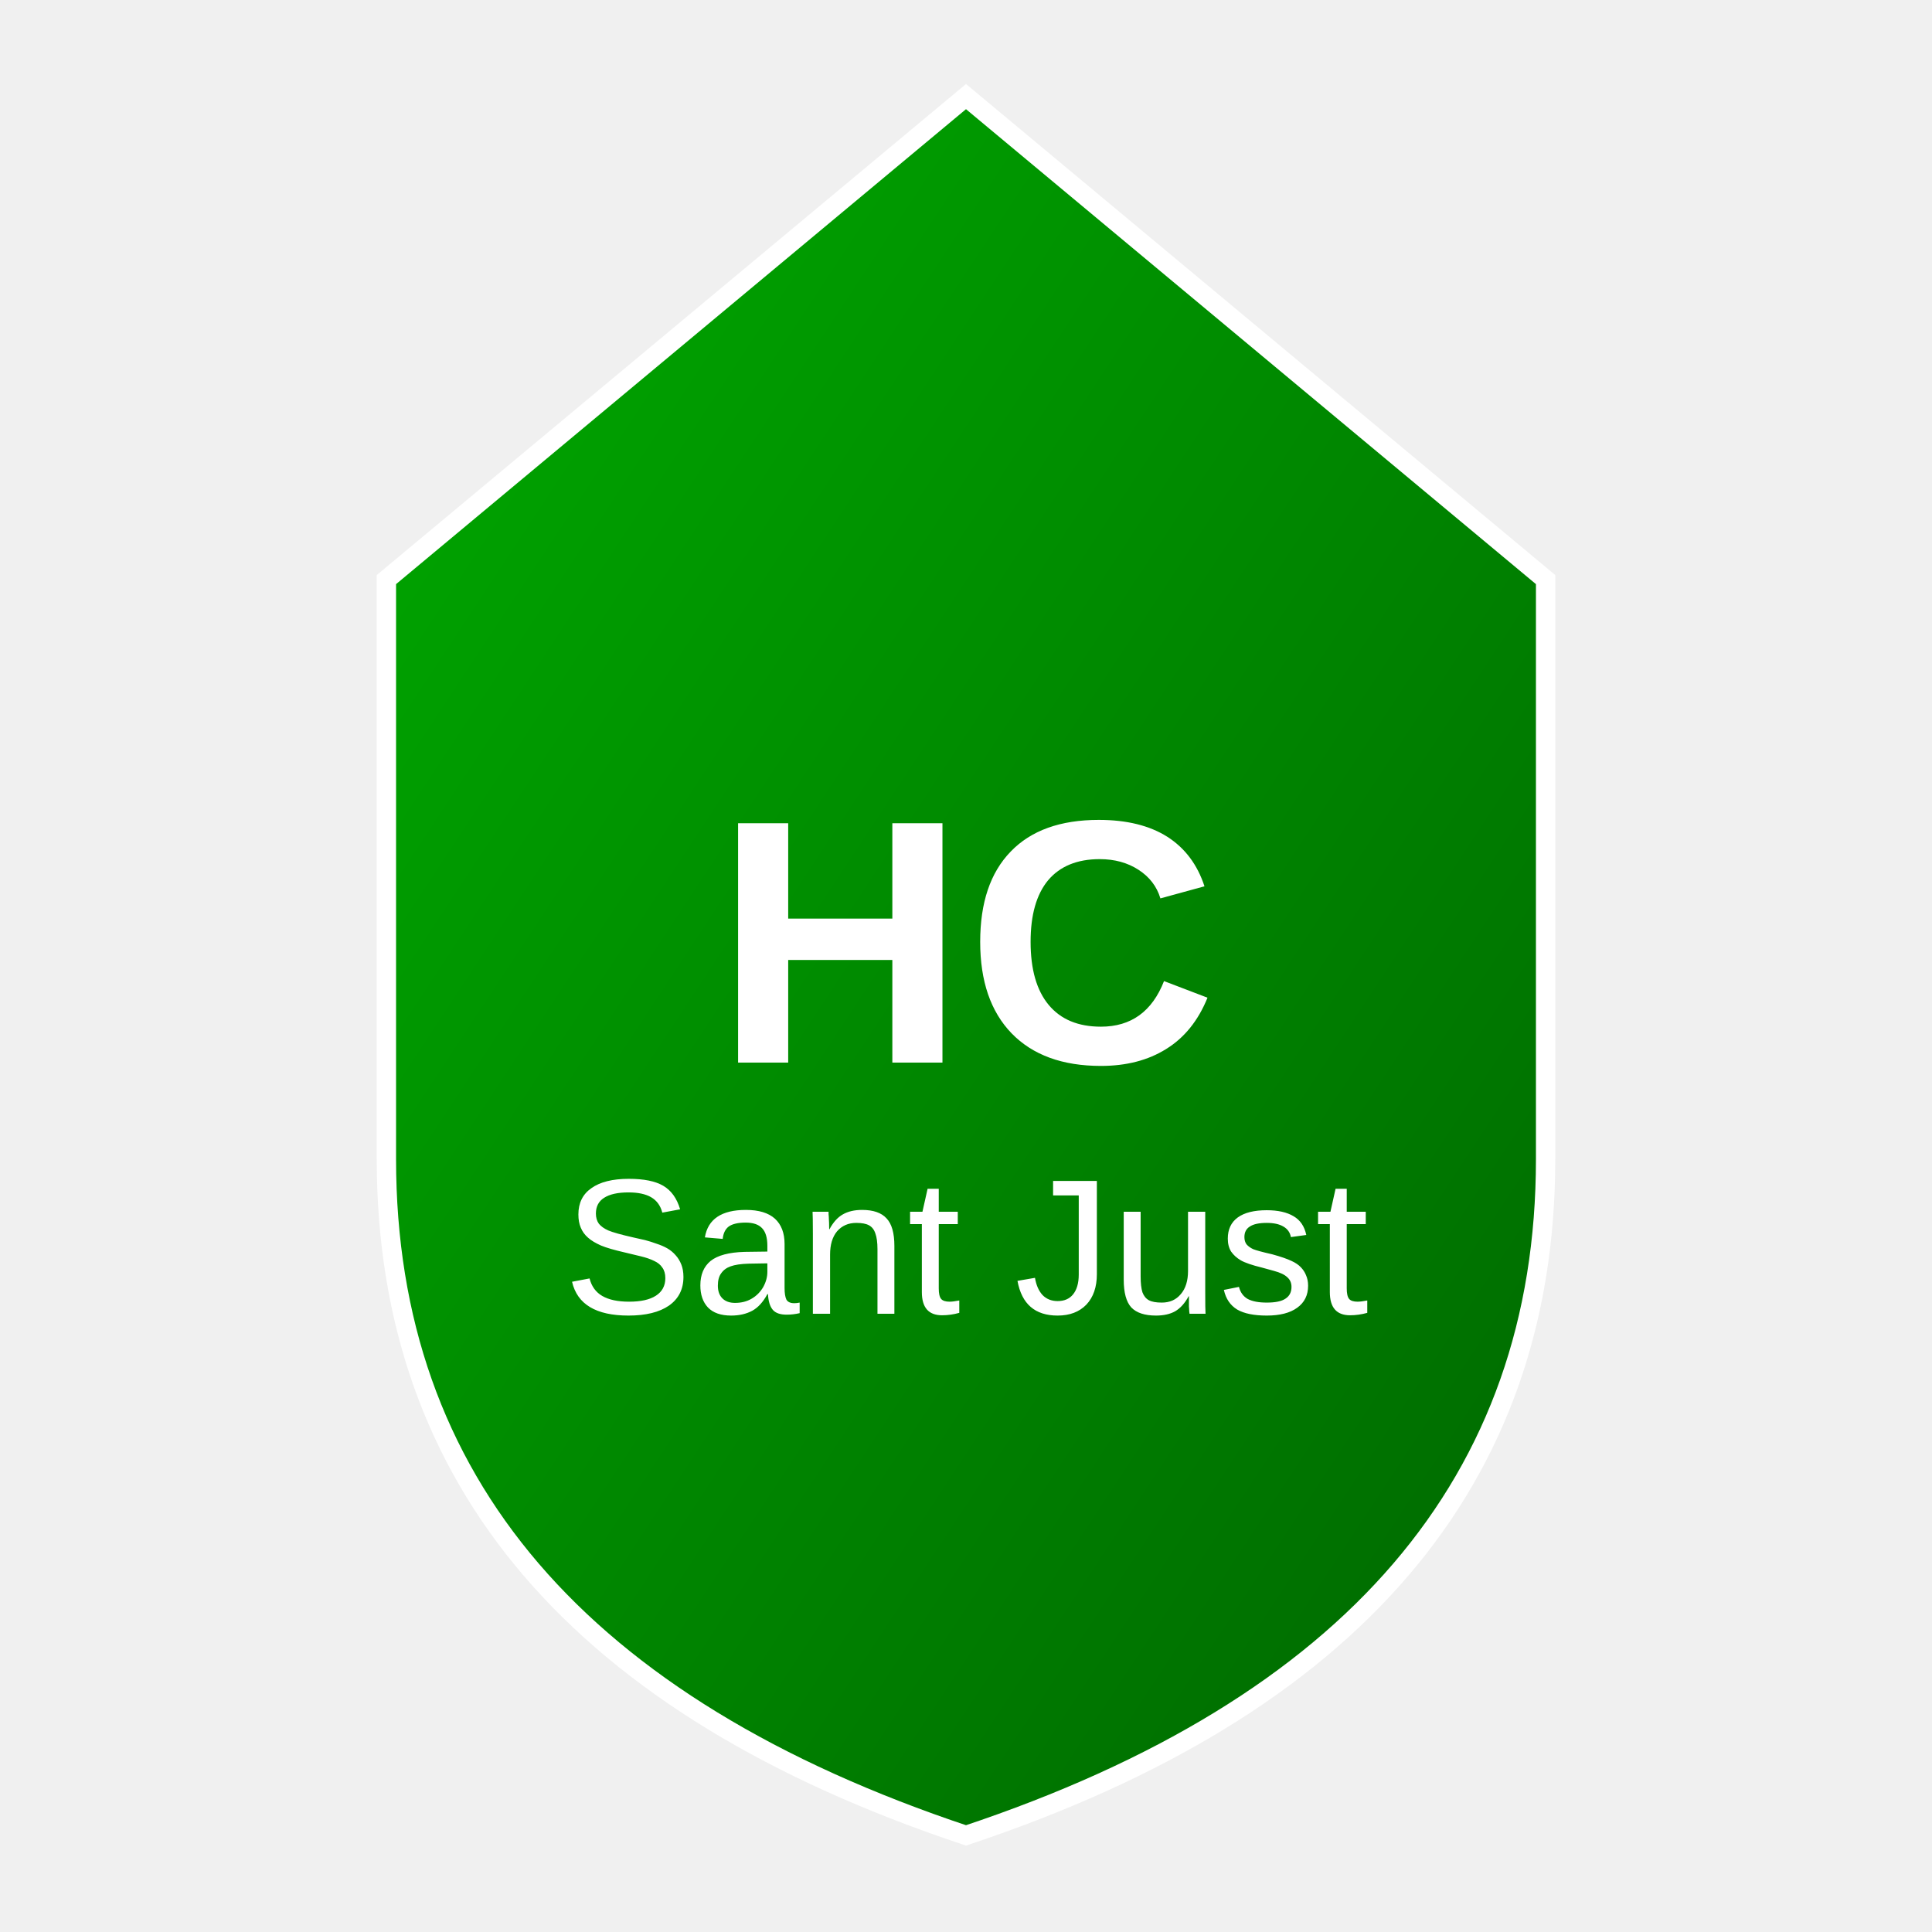
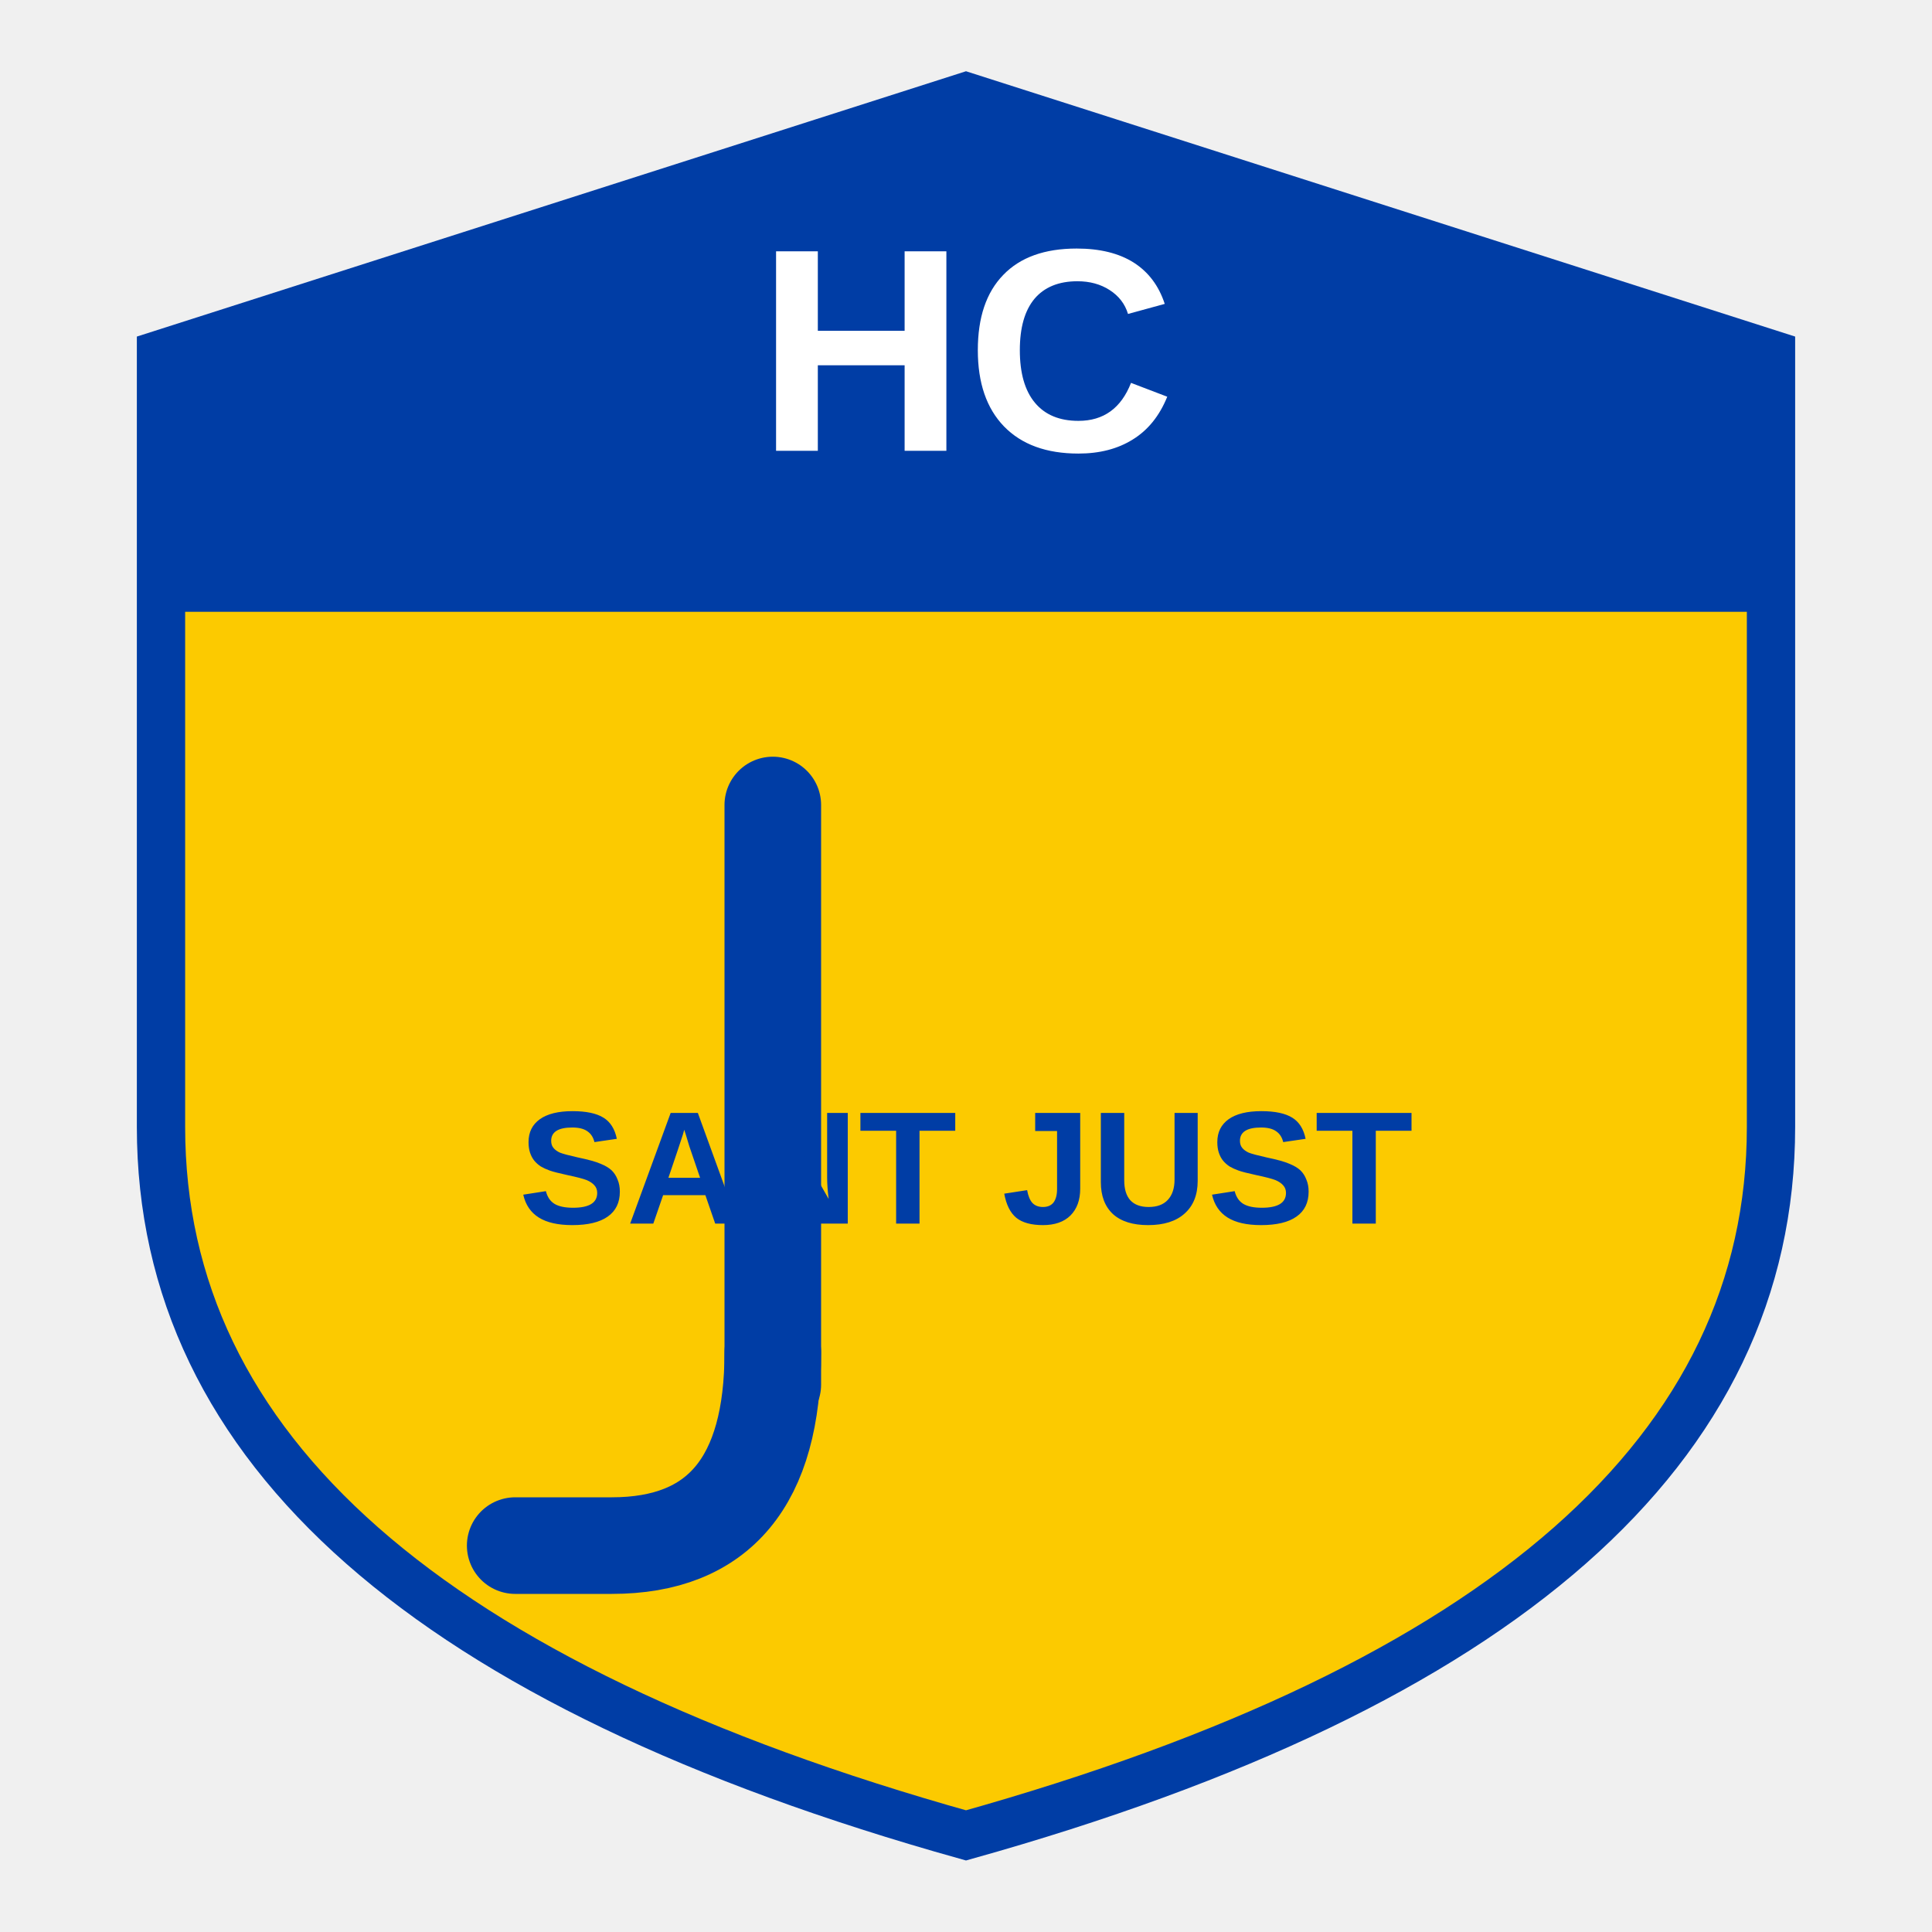
- <svg xmlns="http://www.w3.org/2000/svg" viewBox="0 0 100 100">
+ <svg xmlns="http://www.w3.org/2000/svg" viewBox="0 0 120 120">
  <defs>
-     <linearGradient id="hcsjGrad" x1="0%" y1="0%" x2="100%" y2="100%">
-       <stop offset="0%" style="stop-color:#00aa00;stop-opacity:1" />
-       <stop offset="100%" style="stop-color:#006600;stop-opacity:1" />
-     </linearGradient>
+     <clipPath id="sj-clip">
+       <path d="M60,6 L110,22 L110,70 Q110,100 60,114 Q10,100 10,70 L10,22 Z" />
+     </clipPath>
  </defs>
-   <path d="M 50 5 L 80 30 L 80 60 Q 80 85 50 95 Q 20 85 20 60 L 20 30 Z" fill="url(#hcsjGrad)" stroke="#fff" stroke-width="1" />
-   <text x="50" y="55" font-size="18" font-weight="bold" fill="white" text-anchor="middle" font-family="Arial">HC</text>
-   <text x="50" y="68" font-size="10" fill="white" text-anchor="middle" font-family="Arial">Sant Just</text>
+   <path d="M60,6 L110,22 L110,70 Q110,100 60,114 Q10,100 10,70 L10,22 Z" fill="#FCCA00" />
+   <g clip-path="url(#sj-clip)">
+     <rect x="0" y="0" width="120" height="38" fill="#003da5" />
+     <text x="60" y="28" font-size="18" font-weight="900" fill="white" text-anchor="middle" font-family="Arial, sans-serif">HC</text>
+     <line x1="48" y1="50" x2="48" y2="86" stroke="#003da5" stroke-width="6" stroke-linecap="round" />
+     <path d="M 48 84 Q 48 96 38 96 L 32 96" stroke="#003da5" stroke-width="6" fill="none" stroke-linecap="round" />
+     <text x="60" y="76" font-size="10" font-weight="800" fill="#003da5" text-anchor="middle" font-family="Arial, sans-serif">SANT JUST</text>
+   </g>
+   <path d="M60,6 L110,22 L110,70 Q110,100 60,114 Q10,100 10,70 L10,22 Z" fill="none" stroke="#003da5" stroke-width="3" />
</svg>
